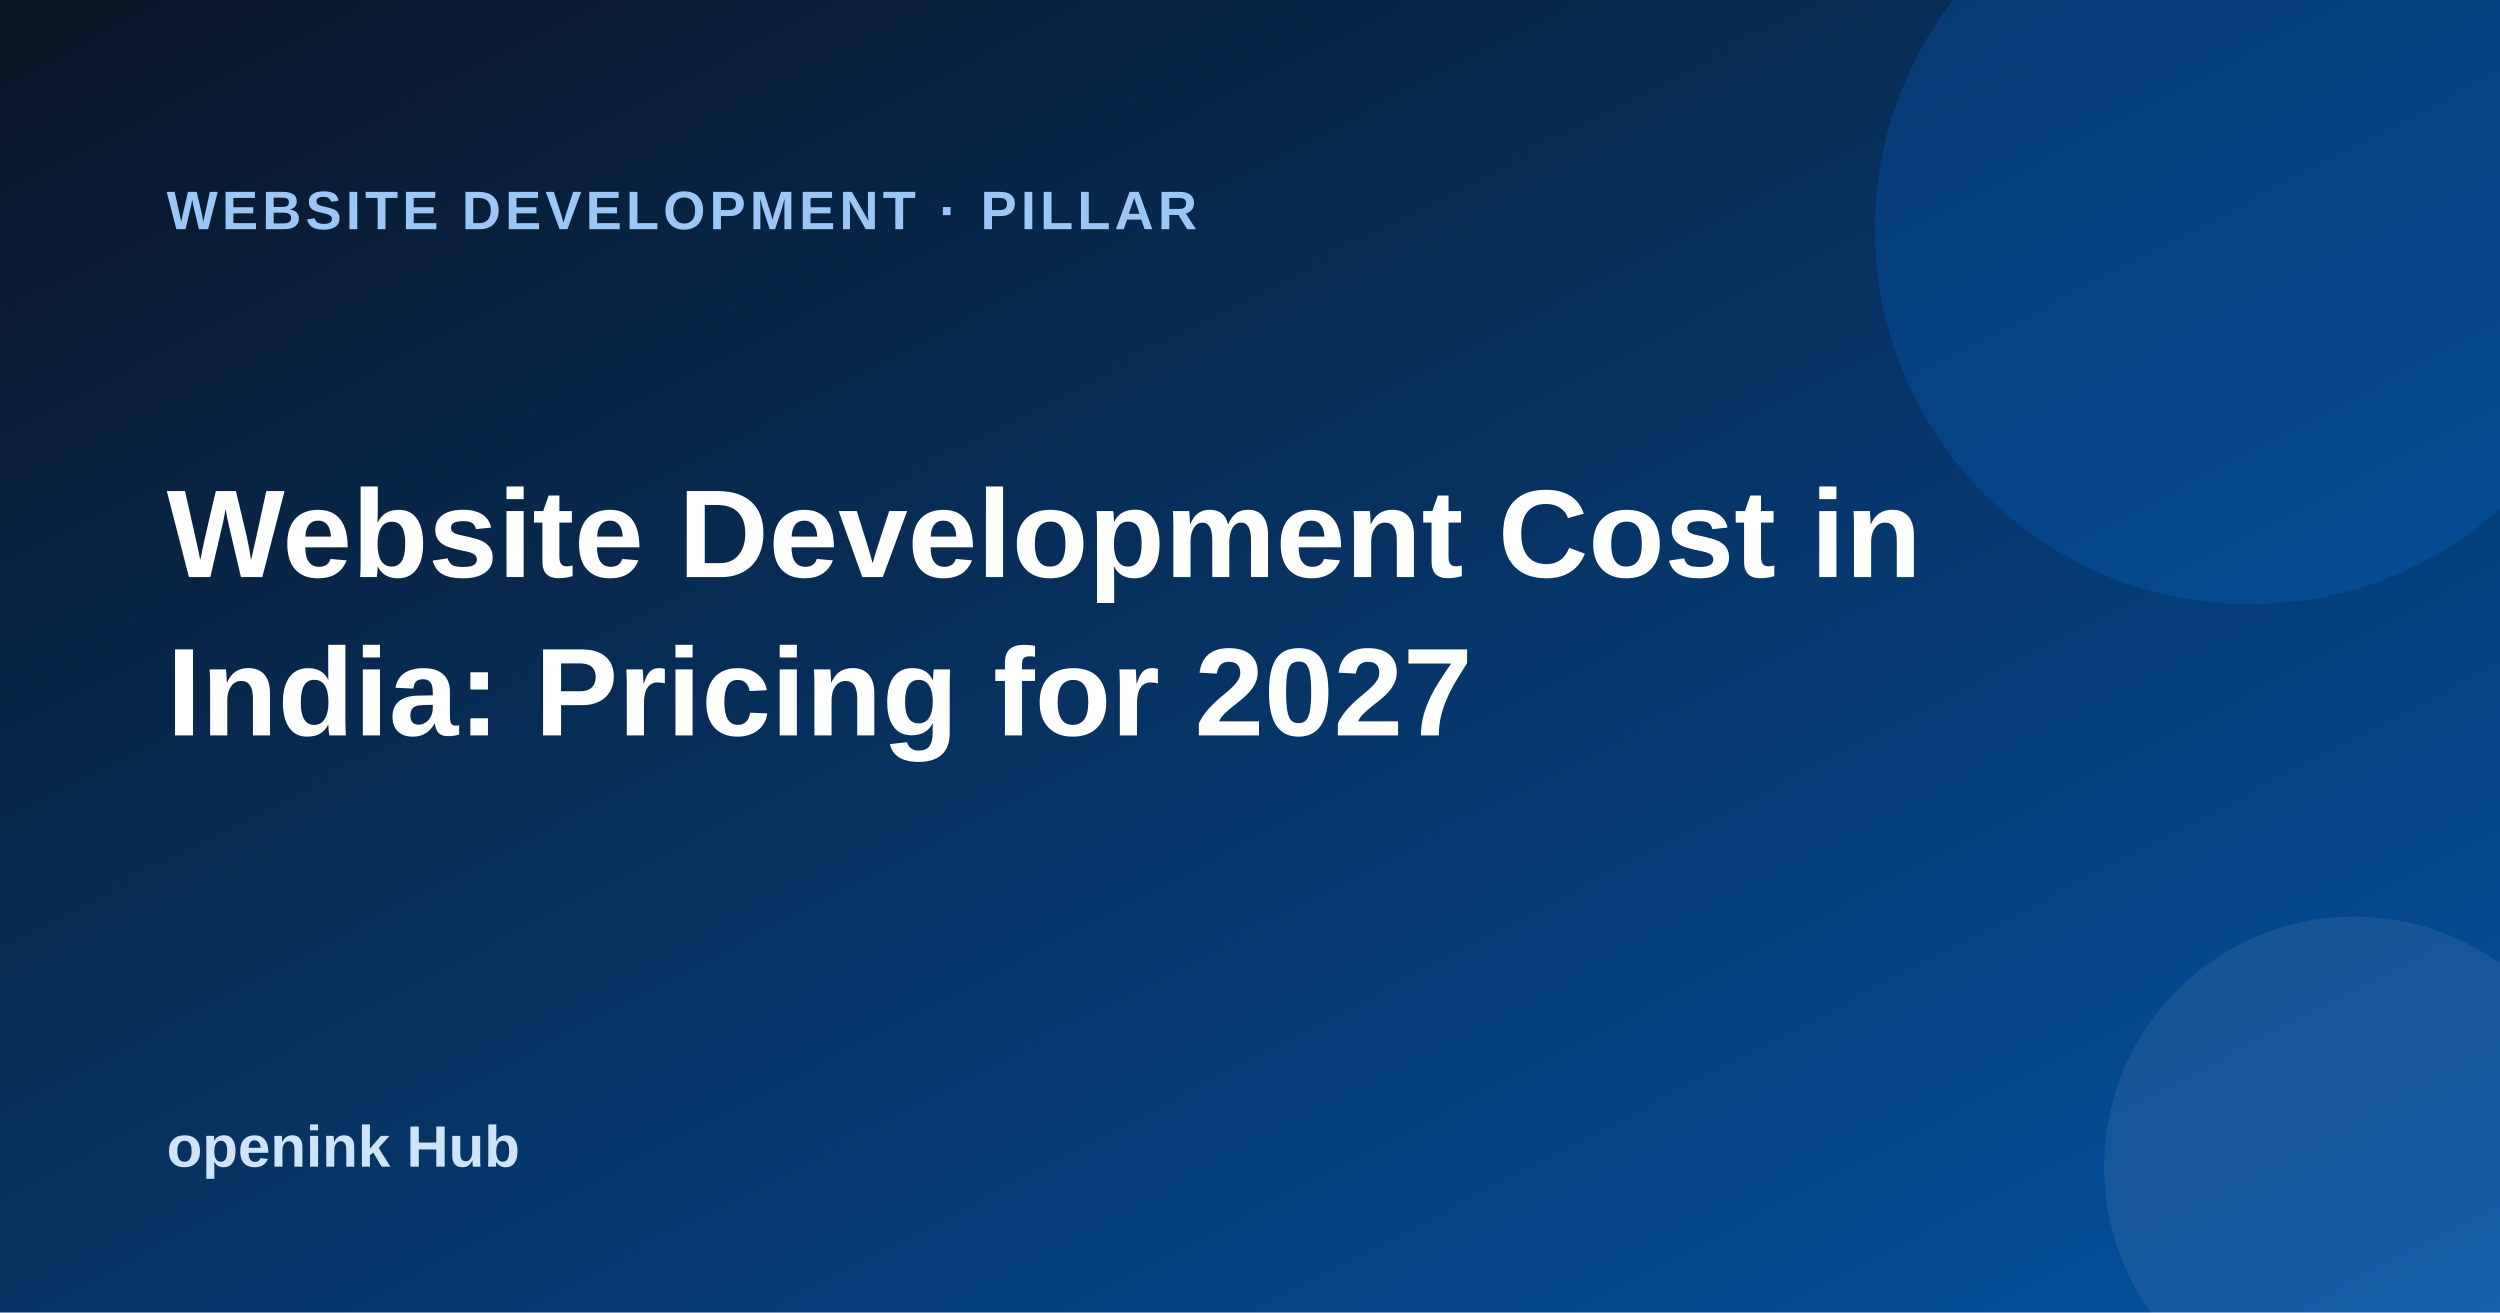
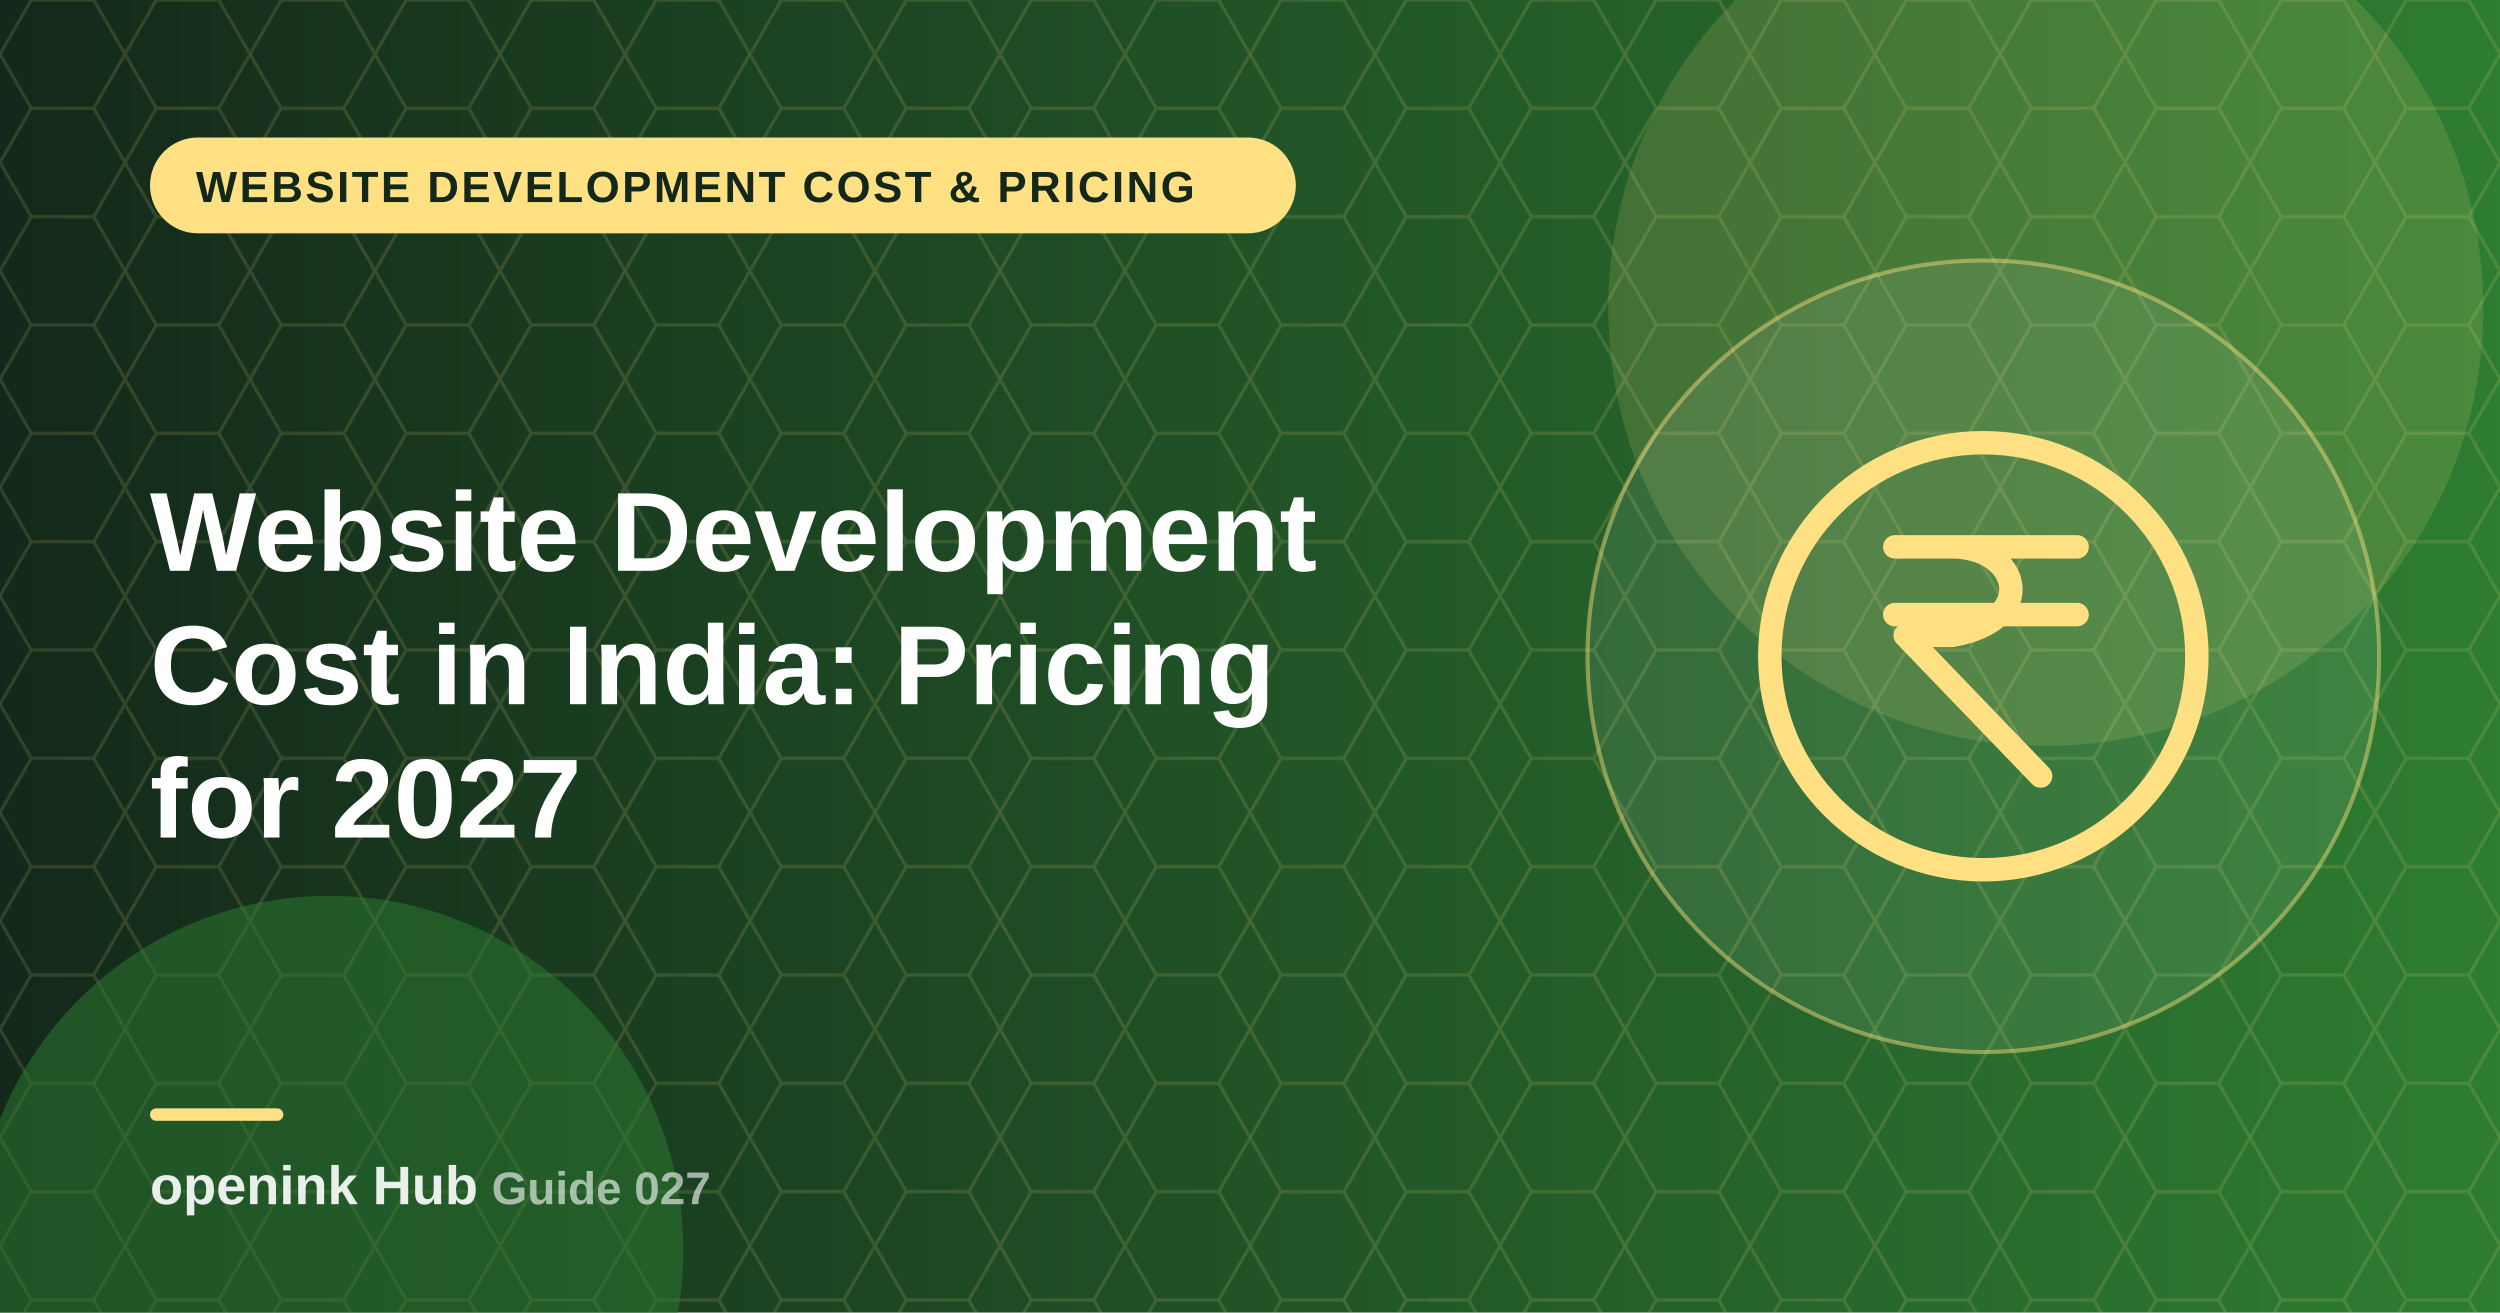
<svg xmlns="http://www.w3.org/2000/svg" width="1200" height="630" viewBox="0 0 1200 630" role="img" aria-label="Website Development Cost in India: Pricing for 2027">
  <defs>
-     <linearGradient id="g" x1="0" y1="0" x2="1" y2="1">
-       <stop offset="0" stop-color="#0a1424" />
-       <stop offset="1" stop-color="#0352a3" />
+     <linearGradient id="g" x1="0" y1="0" x2="1" y2="0">
+       <stop offset="0" stop-color="#13281a" />
+       <stop offset="1" stop-color="#2e7d32" />
    </linearGradient>
+     <pattern id="p" width="60" height="52" patternUnits="userSpaceOnUse">
+       <path d="M15 0h30l15 26-15 26H15L0 26Z" fill="none" stroke="#ffe082" stroke-width="1.6" />
+     </pattern>
+     <style>.ic{fill:none;stroke:#ffe082;stroke-width:9;stroke-linecap:round;stroke-linejoin:round}.ic .f{fill:#ffe082;stroke:none}</style>
  </defs>
  <rect width="1200" height="630" fill="url(#g)" />
-   <circle cx="1080" cy="110" r="180" fill="#046bd2" opacity=".25" />
-   <circle cx="1130" cy="560" r="120" fill="#eef5fd" opacity=".08" />
-   <text x="80" y="110" fill="#9cc6f5" font-family="Segoe UI,Arial,sans-serif" font-size="26" font-weight="600" letter-spacing="2">WEBSITE DEVELOPMENT · PILLAR</text>
-   <text x="80" y="277" fill="#fff" font-family="Segoe UI,Arial,sans-serif" font-size="60" font-weight="700">Website Development Cost in</text>
-   <text x="80" y="353" fill="#fff" font-family="Segoe UI,Arial,sans-serif" font-size="60" font-weight="700">India: Pricing for 2027</text>
-   <text x="80" y="560" fill="#cfe3fa" font-family="Segoe UI,Arial,sans-serif" font-size="28" font-weight="600">openink Hub</text>
+   <rect width="1200" height="630" fill="url(#p)" opacity=".14" />
+   <circle cx="982" cy="148" r="210" fill="#ffe082" opacity=".14" />
+   <circle cx="158" cy="600" r="170" fill="#2e7d32" opacity=".5" />
+   <circle cx="952" cy="315" r="190" fill="#fff" fill-opacity=".08" stroke="#ffe082" stroke-opacity=".45" stroke-width="2" />
+   <g class="ic" transform="translate(827 190) scale(1.25)">
+     <circle cx="100" cy="100" r="82" />
+     <path d="M66 58h70M66 84h70M66 58h22c26 0 34 28 0 34H70l52 54" />
+   </g>
+   <rect x="72" y="66" width="550" height="46" rx="23" fill="#ffe082" />
+   <text x="94" y="97" fill="#13281a" font-family="Segoe UI,Arial,sans-serif" font-size="21" font-weight="700" letter-spacing="1.2">WEBSITE DEVELOPMENT COST &amp; PRICING</text>
+   <text x="72" y="274" fill="#fff" font-family="Segoe UI,Arial,sans-serif" font-size="54" font-weight="800">Website Development</text>
+   <text x="72" y="338" fill="#fff" font-family="Segoe UI,Arial,sans-serif" font-size="54" font-weight="800">Cost in India: Pricing</text>
+   <text x="72" y="402" fill="#fff" font-family="Segoe UI,Arial,sans-serif" font-size="54" font-weight="800">for 2027</text>
+   <rect x="72" y="532" width="64" height="6" rx="3" fill="#ffe082" />
+   <text x="72" y="578" fill="#fff" fill-opacity=".9" font-family="Segoe UI,Arial,sans-serif" font-size="26" font-weight="700">openink Hub</text>
+   <text x="236" y="578" fill="#fff" fill-opacity=".6" font-family="Segoe UI,Arial,sans-serif" font-size="22" font-weight="600">Guide 027</text>
</svg>
